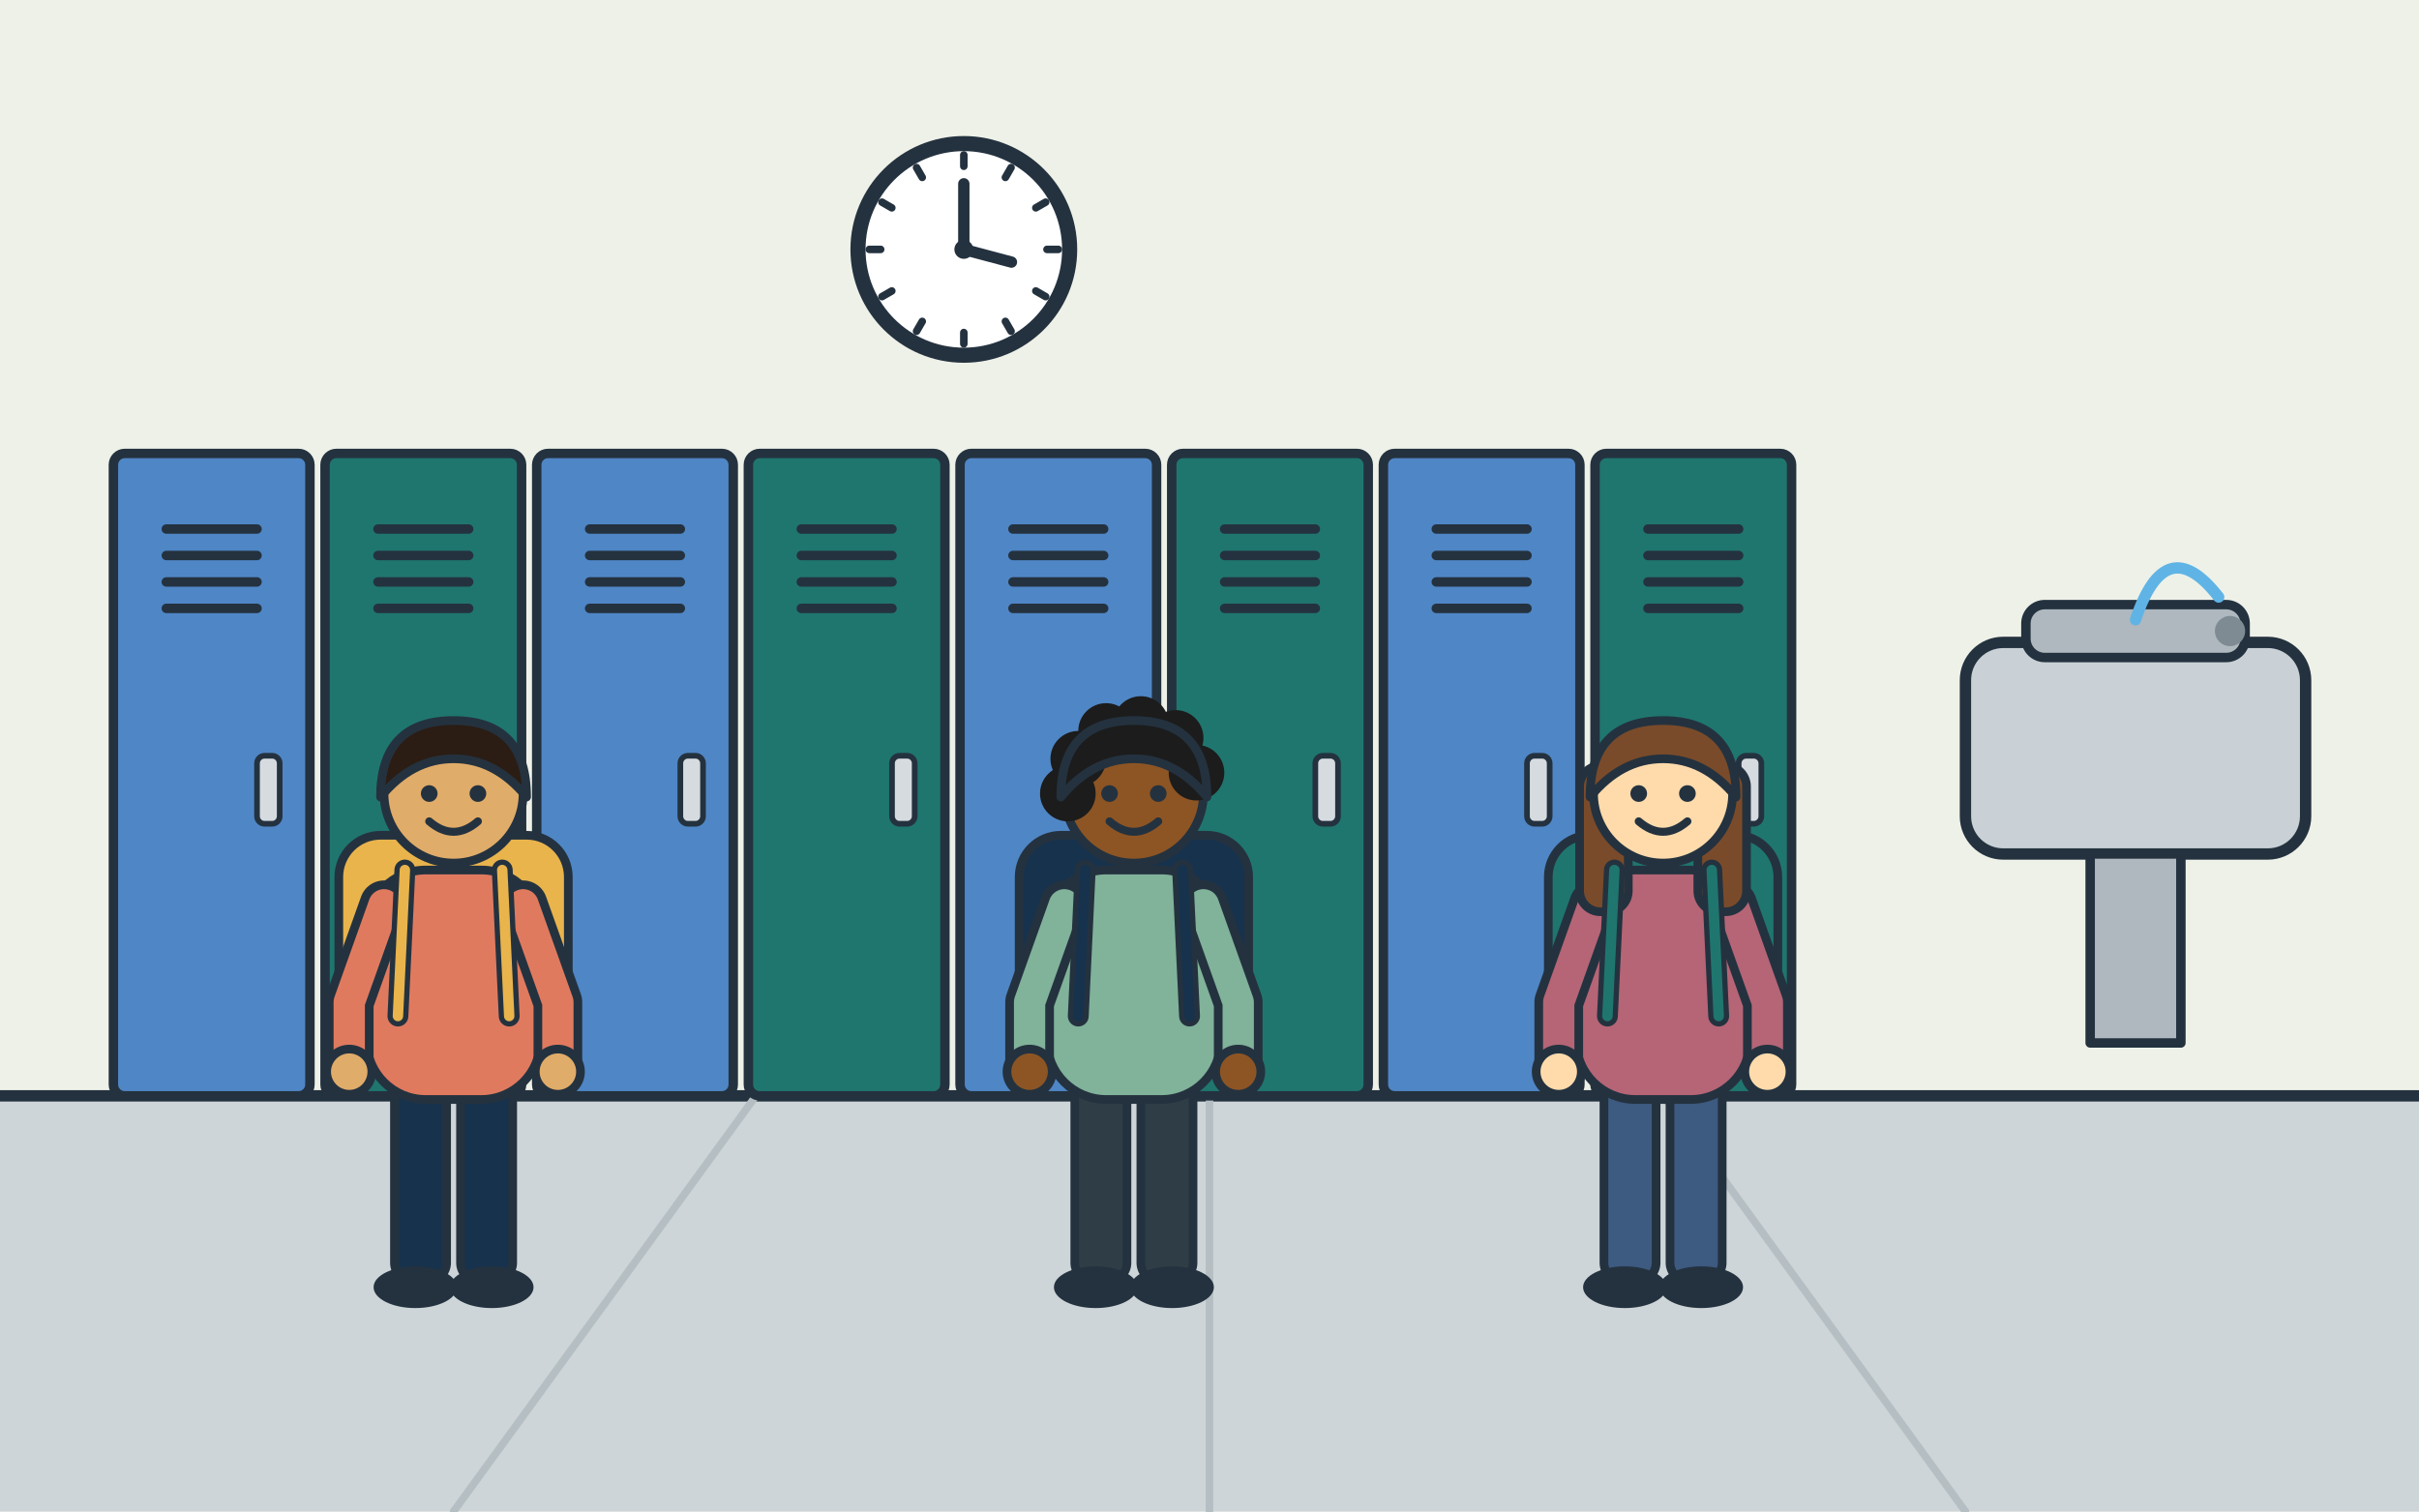
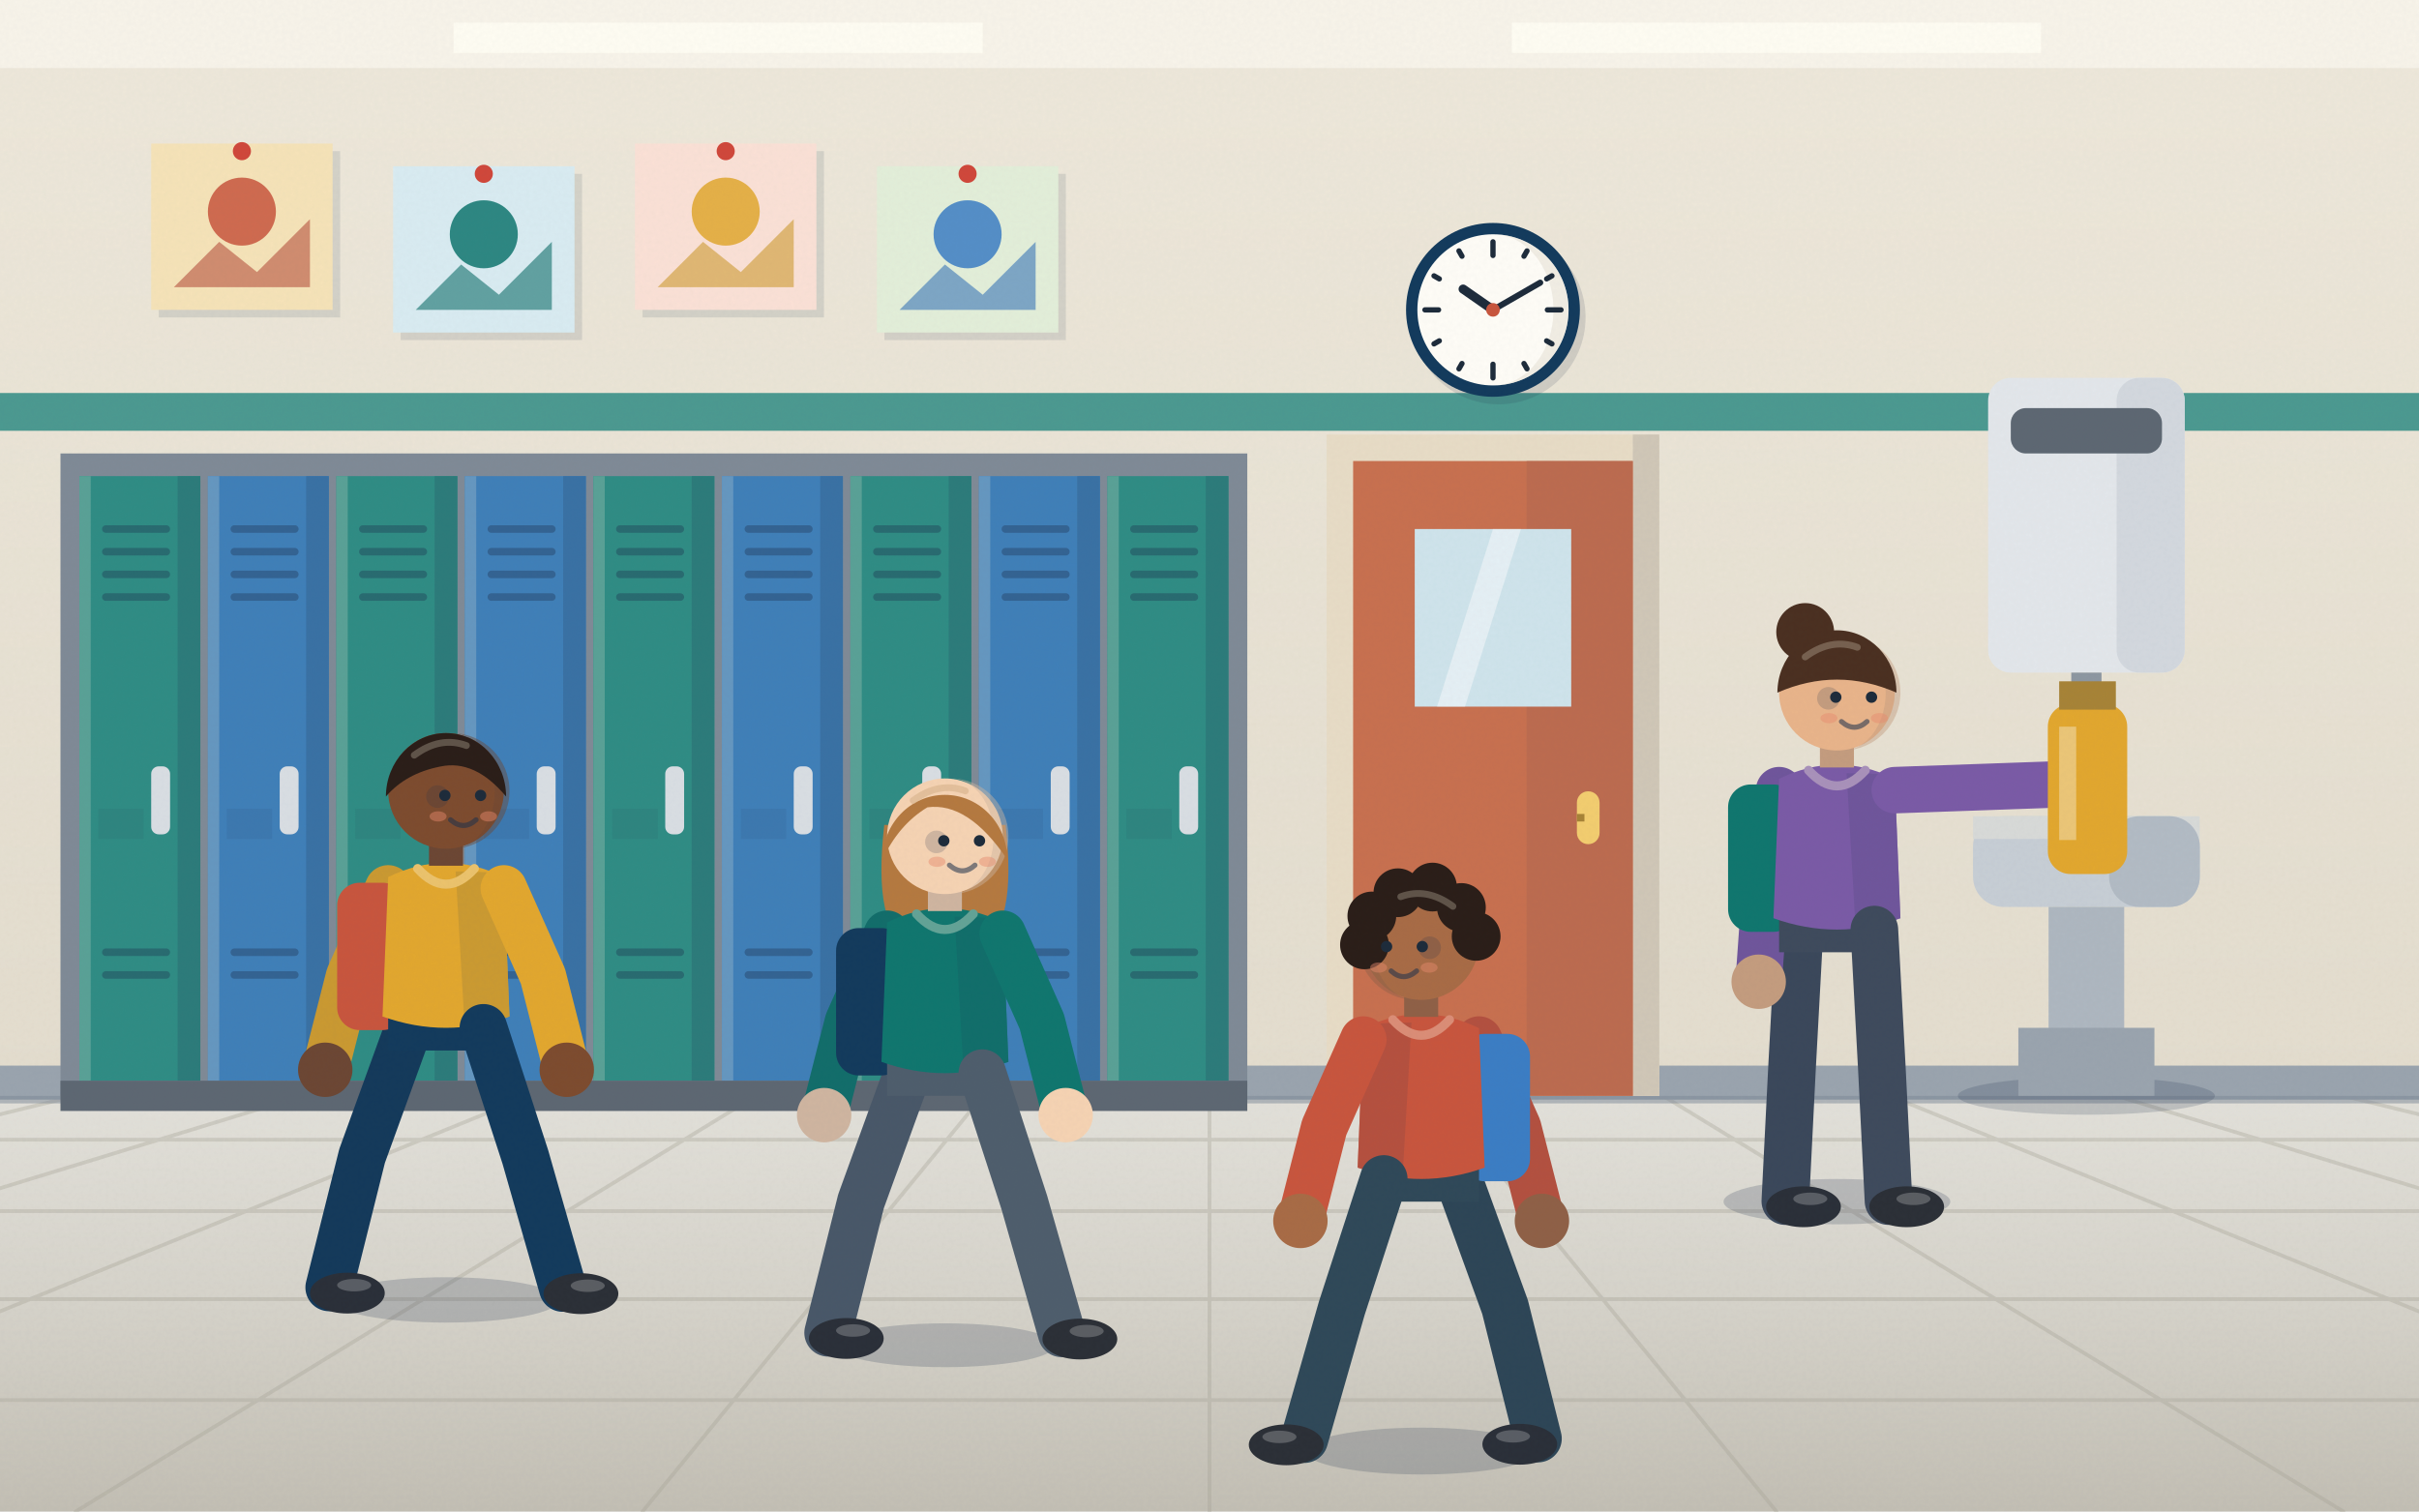
<svg xmlns="http://www.w3.org/2000/svg" viewBox="0 0 640 400" width="640" height="400" role="img">
+   <defs>
+     <filter id="grain" x="0" y="0" width="100%" height="100%">
+       <feTurbulence type="fractalNoise" baseFrequency=".9" numOctaves="2" seed="7" stitchTiles="stitch" />
+       <feColorMatrix values="0 0 0 0 .1  0 0 0 0 .12  0 0 0 0 .16  0 0 0 .55 0" />
+       <feComposite in2="SourceGraphic" operator="in" />
+     </filter>
+     <linearGradient id="lg1" x1="0" y1="0" x2="0" y2="1">
+       <stop offset="0" stop-color="#efe9db" />
+       <stop offset="1" stop-color="#e4ddce" />
+     </linearGradient>
+     <linearGradient id="lg2" x1="0" y1="0" x2="0" y2="1">
+       <stop offset="0" stop-color="#e3e1da" />
+       <stop offset="0.5" stop-color="#d6d3ca" />
+       <stop offset="1" stop-color="#c3bfb4" />
+     </linearGradient>
+   </defs>
  <g stroke-linejoin="round" stroke-linecap="round">
-     <rect x="0" y="0" width="640" height="400" fill="#eef1e8" />
-     <path d="M0,290 L640,290 L640,400 L0,400 Z" fill="#cdd5d8" />
-     <path d="M0,290 L640,290" fill="none" stroke="#24323f" stroke-width="3" />
-     <path d="M120,400 L200,290 M320,400 L320,290 M520,400 L440,290" fill="none" stroke="#b5bfc3" stroke-width="2" />
-     <rect x="30" y="120" width="52" height="170" rx="3" fill="#4f86c6" stroke="#24323f" stroke-width="2.5" />
-     <line x1="44" y1="140" x2="68" y2="140" stroke="#24323f" stroke-width="2.5" />
-     <line x1="44" y1="147" x2="68" y2="147" stroke="#24323f" stroke-width="2.5" />
-     <line x1="44" y1="154" x2="68" y2="154" stroke="#24323f" stroke-width="2.5" />
-     <line x1="44" y1="161" x2="68" y2="161" stroke="#24323f" stroke-width="2.5" />
-     <rect x="68" y="200" width="6" height="18" rx="2" fill="#d6dbe0" stroke="#24323f" stroke-width="1.5" />
-     <rect x="86" y="120" width="52" height="170" rx="3" fill="#1f766f" stroke="#24323f" stroke-width="2.5" />
-     <line x1="100" y1="140" x2="124" y2="140" stroke="#24323f" stroke-width="2.5" />
-     <line x1="100" y1="147" x2="124" y2="147" stroke="#24323f" stroke-width="2.5" />
-     <line x1="100" y1="154" x2="124" y2="154" stroke="#24323f" stroke-width="2.5" />
-     <line x1="100" y1="161" x2="124" y2="161" stroke="#24323f" stroke-width="2.5" />
-     <rect x="124" y="200" width="6" height="18" rx="2" fill="#d6dbe0" stroke="#24323f" stroke-width="1.5" />
-     <rect x="142" y="120" width="52" height="170" rx="3" fill="#4f86c6" stroke="#24323f" stroke-width="2.5" />
-     <line x1="156" y1="140" x2="180" y2="140" stroke="#24323f" stroke-width="2.5" />
-     <line x1="156" y1="147" x2="180" y2="147" stroke="#24323f" stroke-width="2.5" />
-     <line x1="156" y1="154" x2="180" y2="154" stroke="#24323f" stroke-width="2.5" />
-     <line x1="156" y1="161" x2="180" y2="161" stroke="#24323f" stroke-width="2.5" />
-     <rect x="180" y="200" width="6" height="18" rx="2" fill="#d6dbe0" stroke="#24323f" stroke-width="1.5" />
-     <rect x="198" y="120" width="52" height="170" rx="3" fill="#1f766f" stroke="#24323f" stroke-width="2.5" />
-     <line x1="212" y1="140" x2="236" y2="140" stroke="#24323f" stroke-width="2.5" />
-     <line x1="212" y1="147" x2="236" y2="147" stroke="#24323f" stroke-width="2.5" />
-     <line x1="212" y1="154" x2="236" y2="154" stroke="#24323f" stroke-width="2.5" />
-     <line x1="212" y1="161" x2="236" y2="161" stroke="#24323f" stroke-width="2.5" />
-     <rect x="236" y="200" width="6" height="18" rx="2" fill="#d6dbe0" stroke="#24323f" stroke-width="1.5" />
-     <rect x="254" y="120" width="52" height="170" rx="3" fill="#4f86c6" stroke="#24323f" stroke-width="2.5" />
-     <line x1="268" y1="140" x2="292" y2="140" stroke="#24323f" stroke-width="2.5" />
-     <line x1="268" y1="147" x2="292" y2="147" stroke="#24323f" stroke-width="2.5" />
-     <line x1="268" y1="154" x2="292" y2="154" stroke="#24323f" stroke-width="2.5" />
-     <line x1="268" y1="161" x2="292" y2="161" stroke="#24323f" stroke-width="2.5" />
-     <rect x="292" y="200" width="6" height="18" rx="2" fill="#d6dbe0" stroke="#24323f" stroke-width="1.5" />
-     <rect x="310" y="120" width="52" height="170" rx="3" fill="#1f766f" stroke="#24323f" stroke-width="2.5" />
-     <line x1="324" y1="140" x2="348" y2="140" stroke="#24323f" stroke-width="2.5" />
-     <line x1="324" y1="147" x2="348" y2="147" stroke="#24323f" stroke-width="2.5" />
-     <line x1="324" y1="154" x2="348" y2="154" stroke="#24323f" stroke-width="2.5" />
-     <line x1="324" y1="161" x2="348" y2="161" stroke="#24323f" stroke-width="2.5" />
-     <rect x="348" y="200" width="6" height="18" rx="2" fill="#d6dbe0" stroke="#24323f" stroke-width="1.5" />
-     <rect x="366" y="120" width="52" height="170" rx="3" fill="#4f86c6" stroke="#24323f" stroke-width="2.5" />
-     <line x1="380" y1="140" x2="404" y2="140" stroke="#24323f" stroke-width="2.5" />
-     <line x1="380" y1="147" x2="404" y2="147" stroke="#24323f" stroke-width="2.5" />
-     <line x1="380" y1="154" x2="404" y2="154" stroke="#24323f" stroke-width="2.5" />
-     <line x1="380" y1="161" x2="404" y2="161" stroke="#24323f" stroke-width="2.5" />
-     <rect x="404" y="200" width="6" height="18" rx="2" fill="#d6dbe0" stroke="#24323f" stroke-width="1.5" />
-     <rect x="422" y="120" width="52" height="170" rx="3" fill="#1f766f" stroke="#24323f" stroke-width="2.5" />
-     <line x1="436" y1="140" x2="460" y2="140" stroke="#24323f" stroke-width="2.5" />
-     <line x1="436" y1="147" x2="460" y2="147" stroke="#24323f" stroke-width="2.5" />
-     <line x1="436" y1="154" x2="460" y2="154" stroke="#24323f" stroke-width="2.5" />
-     <line x1="436" y1="161" x2="460" y2="161" stroke="#24323f" stroke-width="2.5" />
-     <rect x="460" y="200" width="6" height="18" rx="2" fill="#d6dbe0" stroke="#24323f" stroke-width="1.5" />
-     <circle cx="255" cy="66" r="28" fill="#ffffff" stroke="#24323f" stroke-width="4" />
-     <line x1="255.0" y1="44.0" x2="255.0" y2="41.0" stroke="#24323f" stroke-width="2" />
-     <line x1="266.0" y1="46.947" x2="267.5" y2="44.349" stroke="#24323f" stroke-width="2" />
-     <line x1="274.053" y1="55.0" x2="276.651" y2="53.5" stroke="#24323f" stroke-width="2" />
-     <line x1="277.0" y1="66.0" x2="280.0" y2="66.0" stroke="#24323f" stroke-width="2" />
-     <line x1="274.053" y1="77.0" x2="276.651" y2="78.5" stroke="#24323f" stroke-width="2" />
-     <line x1="266.0" y1="85.053" x2="267.5" y2="87.651" stroke="#24323f" stroke-width="2" />
-     <line x1="255.0" y1="88.0" x2="255.0" y2="91.0" stroke="#24323f" stroke-width="2" />
-     <line x1="244.0" y1="85.053" x2="242.5" y2="87.651" stroke="#24323f" stroke-width="2" />
-     <line x1="235.947" y1="77" x2="233.349" y2="78.5" stroke="#24323f" stroke-width="2" />
-     <line x1="233.0" y1="66.0" x2="230.0" y2="66.0" stroke="#24323f" stroke-width="2" />
-     <line x1="235.947" y1="55.0" x2="233.349" y2="53.5" stroke="#24323f" stroke-width="2" />
-     <line x1="244.0" y1="46.947" x2="242.5" y2="44.349" stroke="#24323f" stroke-width="2" />
-     <line x1="255" y1="66" x2="255" y2="48.64" stroke="#24323f" stroke-width="3" />
-     <line x1="255" y1="66" x2="267.6" y2="69.36" stroke="#24323f" stroke-width="3" />
-     <circle cx="255" cy="66" r="2.5" fill="#24323f" />
-     <rect x="520" y="170" width="90" height="56" rx="10" fill="#c9d1d6" stroke="#24323f" stroke-width="3" />
-     <rect x="536" y="160" width="58" height="14" rx="5" fill="#aeb8be" stroke="#24323f" stroke-width="2.5" />
-     <rect x="553" y="226" width="24" height="50" fill="#aeb8be" stroke="#24323f" stroke-width="2.5" />
-     <circle cx="590" cy="167" r="4" fill="#7f8b93" />
-     <path d="M565,164 q8,-24 22,-6" fill="none" stroke="#5fb4e5" stroke-width="3" />
-     <g transform="translate(120 210) scale(0.92)">
-       <rect x="-17" y="78" width="15" height="62" rx="5" fill="#17324d" stroke="#24323f" stroke-width="2.5" />
-       <rect x="2" y="78" width="15" height="62" rx="5" fill="#17324d" stroke="#24323f" stroke-width="2.5" />
-       <ellipse cx="-11" cy="142" rx="12" ry="6" fill="#24323f" />
-       <ellipse cx="11" cy="142" rx="12" ry="6" fill="#24323f" />
-       <rect x="-33" y="12" width="66" height="60" rx="12" fill="#e9b44c" stroke="#24323f" stroke-width="2.5" />
-       <rect x="-25" y="22" width="50" height="66" rx="17" fill="#e07a5f" stroke="#24323f" stroke-width="2.5" />
-       <path d="M-20,32 L-30,60 L-30,80" fill="none" stroke="#24323f" stroke-width="14" />
-       <path d="M-20,32 L-30,60 L-30,80" fill="none" stroke="#e07a5f" stroke-width="9" />
-       <circle cx="-30" cy="80" r="6.5" fill="#e0ac69" stroke="#24323f" stroke-width="2.5" />
-       <path d="M20,32 L30,60 L30,80" fill="none" stroke="#24323f" stroke-width="14" />
-       <path d="M20,32 L30,60 L30,80" fill="none" stroke="#e07a5f" stroke-width="9" />
-       <circle cx="30" cy="80" r="6.5" fill="#e0ac69" stroke="#24323f" stroke-width="2.5" />
-       <circle cx="0" cy="0" r="20" fill="#e0ac69" stroke="#24323f" stroke-width="2.5" />
-       <path d="M-21,1 Q-21,-21 0,-21 Q21,-21 21,1 Q12,-10 0,-10 Q-12,-10 -21,1 Z" fill="#2b1d14" stroke="#24323f" stroke-width="2.5" />
-       <circle cx="-7" cy="0" r="2.4" fill="#24323f" />
-       <circle cx="7" cy="0" r="2.4" fill="#24323f" />
-       <path d="M-7,8 Q0,14 7,8" fill="none" stroke="#24323f" stroke-width="2.3" />
-     </g>
-     <g transform="translate(120 210) scale(0.92)">
-       <path d="M-14,22 L-16,64 M14,22 L16,64" fill="none" stroke="#24323f" stroke-width="6" />
-       <path d="M-14,22 L-16,64 M14,22 L16,64" fill="none" stroke="#e9b44c" stroke-width="3" />
-     </g>
-     <g transform="translate(300 210) scale(0.92)">
-       <rect x="-17" y="78" width="15" height="62" rx="5" fill="#2f3e46" stroke="#24323f" stroke-width="2.5" />
-       <rect x="2" y="78" width="15" height="62" rx="5" fill="#2f3e46" stroke="#24323f" stroke-width="2.5" />
-       <ellipse cx="-11" cy="142" rx="12" ry="6" fill="#24323f" />
-       <ellipse cx="11" cy="142" rx="12" ry="6" fill="#24323f" />
-       <rect x="-33" y="12" width="66" height="60" rx="12" fill="#17324d" stroke="#24323f" stroke-width="2.5" />
-       <rect x="-25" y="22" width="50" height="66" rx="17" fill="#81b29a" stroke="#24323f" stroke-width="2.5" />
-       <path d="M-20,32 L-30,60 L-30,80" fill="none" stroke="#24323f" stroke-width="14" />
-       <path d="M-20,32 L-30,60 L-30,80" fill="none" stroke="#81b29a" stroke-width="9" />
-       <circle cx="-30" cy="80" r="6.5" fill="#8d5524" stroke="#24323f" stroke-width="2.5" />
-       <path d="M20,32 L30,60 L30,80" fill="none" stroke="#24323f" stroke-width="14" />
-       <path d="M20,32 L30,60 L30,80" fill="none" stroke="#81b29a" stroke-width="9" />
-       <circle cx="30" cy="80" r="6.5" fill="#8d5524" stroke="#24323f" stroke-width="2.5" />
-       <circle cx="0" cy="0" r="20" fill="#8d5524" stroke="#24323f" stroke-width="2.5" />
-       <circle cx="-16" cy="-10" r="8" fill="#1c1c1c" />
-       <circle cx="-8" cy="-18" r="8" fill="#1c1c1c" />
-       <circle cx="2" cy="-20" r="8" fill="#1c1c1c" />
-       <circle cx="12" cy="-16" r="8" fill="#1c1c1c" />
-       <circle cx="18" cy="-6" r="8" fill="#1c1c1c" />
-       <circle cx="-19" cy="0" r="8" fill="#1c1c1c" />
-       <path d="M-21,1 Q-21,-21 0,-21 Q21,-21 21,1 Q12,-10 0,-10 Q-12,-10 -21,1 Z" fill="#1c1c1c" stroke="#24323f" stroke-width="2.5" />
-       <circle cx="-7" cy="0" r="2.4" fill="#24323f" />
-       <circle cx="7" cy="0" r="2.4" fill="#24323f" />
-       <path d="M-7,8 Q0,14 7,8" fill="none" stroke="#24323f" stroke-width="2.3" />
-     </g>
-     <g transform="translate(300 210) scale(0.92)">
-       <path d="M-14,22 L-16,64 M14,22 L16,64" fill="none" stroke="#24323f" stroke-width="6" />
-       <path d="M-14,22 L-16,64 M14,22 L16,64" fill="none" stroke="#17324d" stroke-width="3" />
-     </g>
-     <g transform="translate(440 210) scale(0.92)">
-       <rect x="-17" y="78" width="15" height="62" rx="5" fill="#3d5a80" stroke="#24323f" stroke-width="2.5" />
-       <rect x="2" y="78" width="15" height="62" rx="5" fill="#3d5a80" stroke="#24323f" stroke-width="2.5" />
-       <ellipse cx="-11" cy="142" rx="12" ry="6" fill="#24323f" />
-       <ellipse cx="11" cy="142" rx="12" ry="6" fill="#24323f" />
-       <rect x="-33" y="12" width="66" height="60" rx="12" fill="#1f766f" stroke="#24323f" stroke-width="2.5" />
-       <rect x="-25" y="22" width="50" height="66" rx="17" fill="#b56576" stroke="#24323f" stroke-width="2.5" />
-       <path d="M-20,32 L-30,60 L-30,80" fill="none" stroke="#24323f" stroke-width="14" />
-       <path d="M-20,32 L-30,60 L-30,80" fill="none" stroke="#b56576" stroke-width="9" />
-       <circle cx="-30" cy="80" r="6.5" fill="#ffdbac" stroke="#24323f" stroke-width="2.5" />
-       <path d="M20,32 L30,60 L30,80" fill="none" stroke="#24323f" stroke-width="14" />
-       <path d="M20,32 L30,60 L30,80" fill="none" stroke="#b56576" stroke-width="9" />
-       <circle cx="30" cy="80" r="6.5" fill="#ffdbac" stroke="#24323f" stroke-width="2.5" />
-       <rect x="-24" y="-8" width="14" height="42" rx="6" fill="#7a4b2a" stroke="#24323f" stroke-width="2.5" />
-       <rect x="10" y="-8" width="14" height="42" rx="6" fill="#7a4b2a" stroke="#24323f" stroke-width="2.5" />
-       <circle cx="0" cy="0" r="20" fill="#ffdbac" stroke="#24323f" stroke-width="2.5" />
-       <path d="M-21,1 Q-21,-21 0,-21 Q21,-21 21,1 Q12,-10 0,-10 Q-12,-10 -21,1 Z" fill="#7a4b2a" stroke="#24323f" stroke-width="2.5" />
-       <circle cx="-7" cy="0" r="2.4" fill="#24323f" />
-       <circle cx="7" cy="0" r="2.4" fill="#24323f" />
-       <path d="M-7,8 Q0,14 7,8" fill="none" stroke="#24323f" stroke-width="2.3" />
-     </g>
-     <g transform="translate(440 210) scale(0.92)">
-       <path d="M-14,22 L-16,64 M14,22 L16,64" fill="none" stroke="#24323f" stroke-width="6" />
-       <path d="M-14,22 L-16,64 M14,22 L16,64" fill="none" stroke="#1f766f" stroke-width="3" />
+     <rect x="0" y="0" width="640" height="290" fill="url(#lg1)" />
+     <rect x="0" y="290" width="640" height="110" fill="url(#lg2)" />
+     <path d="M0 301.6H640M0 320.5H640M0 343.8H640M0 370.5H640M-340 290L-1330 400M-280 290L-1180 400M-220 290L-1030 400M-160 290L-880 400M-100 290L-730 400M-40 290L-580 400M20 290L-430 400M80 290L-280 400M140 290L-130 400M200 290L20 400M260 290L170 400M320 290L320 400M380 290L470 400M440 290L620 400M500 290L770 400M560 290L920 400M620 290L1070 400M680 290L1220 400M740 290L1370 400M800 290L1520 400M860 290L1670 400M920 290L1820 400M980 290L1970 400" fill="none" stroke="#a6a296" stroke-width="1" stroke-linecap="round" stroke-linejoin="round" opacity=".35" />
+     <rect x="0" y="282" width="640" height="9" fill="#9aa4ae" />
+     <rect x="0" y="290" width="640" height="2" fill="#7b8795" opacity=".5" />
+     <rect x="0" y="0" width="640" height="18" fill="#f8f4ea" />
+     <rect x="120" y="6" width="140" height="8" fill="#fffdf3" />
+     <rect x="400" y="6" width="140" height="8" fill="#fffdf3" />
+     <rect x="0" y="104" width="640" height="10" fill="#2f8c84" opacity=".85" />
+     <g>
+       <rect x="42" y="40" width="48" height="44" fill="#1c2f4a" opacity=".12" />
+       <rect x="40" y="38" width="48" height="44" fill="#f6e3b8" />
+       <circle cx="64" cy="56" r="9" fill="#c8553d" opacity=".85" />
+       <path d="M46 76 l12 -12 l10 8 l14 -14 v18Z" fill="#b7513e" opacity=".6" />
+       <circle cx="64" cy="40" r="2.4" fill="#d0473a" />
+     </g>
+     <g>
+       <rect x="106" y="46" width="48" height="44" fill="#1c2f4a" opacity=".12" />
+       <rect x="104" y="44" width="48" height="44" fill="#d9ecf2" />
+       <circle cx="128" cy="62" r="9" fill="#0f766e" opacity=".85" />
+       <path d="M110 82 l12 -12 l10 8 l14 -14 v18Z" fill="#106f6a" opacity=".6" />
+       <circle cx="128" cy="46" r="2.4" fill="#d0473a" />
+     </g>
+     <g>
+       <rect x="170" y="40" width="48" height="44" fill="#1c2f4a" opacity=".12" />
+       <rect x="168" y="38" width="48" height="44" fill="#fbe1d6" />
+       <circle cx="192" cy="56" r="9" fill="#e2a72e" opacity=".85" />
+       <path d="M174 76 l12 -12 l10 8 l14 -14 v18Z" fill="#ce9b31" opacity=".6" />
+       <circle cx="192" cy="40" r="2.4" fill="#d0473a" />
+     </g>
+     <g>
+       <rect x="234" y="46" width="48" height="44" fill="#1c2f4a" opacity=".12" />
+       <rect x="232" y="44" width="48" height="44" fill="#e3efd9" />
+       <circle cx="256" cy="62" r="9" fill="#3b7dc4" opacity=".85" />
+       <path d="M238 82 l12 -12 l10 8 l14 -14 v18Z" fill="#3875b8" opacity=".6" />
+       <circle cx="256" cy="46" r="2.4" fill="#d0473a" />
+     </g>
+     <rect x="16" y="120" width="314" height="170" fill="#7f8a96" />
+     <rect x="21" y="126" width="32" height="160" fill="#2f8c84" />
+     <rect x="47" y="126" width="6" height="160" fill="#2c7b7a" />
+     <rect x="21" y="126" width="3" height="160" fill="#59a196" />
+     <path d="M28 140h16M28 146h16M28 152h16M28 158h16M28 252h16M28 258h16" fill="none" stroke="#286b70" stroke-width="2" stroke-linecap="round" stroke-linejoin="round" />
+     <rect x="40" y="202.8" width="5" height="18" fill="#d9dee3" rx="2" />
+     <rect x="26" y="214" width="12" height="8" fill="#2d817d" opacity=".7" />
+     <rect x="55" y="126" width="32" height="160" fill="#3f7fb8" />
+     <rect x="81" y="126" width="6" height="160" fill="#3971a4" />
+     <rect x="55" y="126" width="3" height="160" fill="#6597c0" />
+     <path d="M62 140h16M62 146h16M62 152h16M62 158h16M62 252h16M62 258h16" fill="none" stroke="#336392" stroke-width="2" stroke-linecap="round" stroke-linejoin="round" />
+     <rect x="74" y="202.8" width="5" height="18" fill="#d9dee3" rx="2" />
+     <rect x="60" y="214" width="12" height="8" fill="#3b75ab" opacity=".7" />
+     <rect x="89" y="126" width="32" height="160" fill="#2f8c84" />
+     <rect x="115" y="126" width="6" height="160" fill="#2c7b7a" />
+     <rect x="89" y="126" width="3" height="160" fill="#59a196" />
+     <path d="M96 140h16M96 146h16M96 152h16M96 158h16M96 252h16M96 258h16" fill="none" stroke="#286b70" stroke-width="2" stroke-linecap="round" stroke-linejoin="round" />
+     <rect x="108" y="202.8" width="5" height="18" fill="#d9dee3" rx="2" />
+     <rect x="94" y="214" width="12" height="8" fill="#2d817d" opacity=".7" />
+     <rect x="123" y="126" width="32" height="160" fill="#3f7fb8" />
+     <rect x="149" y="126" width="6" height="160" fill="#3971a4" />
+     <rect x="123" y="126" width="3" height="160" fill="#6597c0" />
+     <path d="M130 140h16M130 146h16M130 152h16M130 158h16M130 252h16M130 258h16" fill="none" stroke="#336392" stroke-width="2" stroke-linecap="round" stroke-linejoin="round" />
+     <rect x="142" y="202.8" width="5" height="18" fill="#d9dee3" rx="2" />
+     <rect x="128" y="214" width="12" height="8" fill="#3b75ab" opacity=".7" />
+     <rect x="157" y="126" width="32" height="160" fill="#2f8c84" />
+     <rect x="183" y="126" width="6" height="160" fill="#2c7b7a" />
+     <rect x="157" y="126" width="3" height="160" fill="#59a196" />
+     <path d="M164 140h16M164 146h16M164 152h16M164 158h16M164 252h16M164 258h16" fill="none" stroke="#286b70" stroke-width="2" stroke-linecap="round" stroke-linejoin="round" />
+     <rect x="176" y="202.8" width="5" height="18" fill="#d9dee3" rx="2" />
+     <rect x="162" y="214" width="12" height="8" fill="#2d817d" opacity=".7" />
+     <rect x="191" y="126" width="32" height="160" fill="#3f7fb8" />
+     <rect x="217" y="126" width="6" height="160" fill="#3971a4" />
+     <rect x="191" y="126" width="3" height="160" fill="#6597c0" />
+     <path d="M198 140h16M198 146h16M198 152h16M198 158h16M198 252h16M198 258h16" fill="none" stroke="#336392" stroke-width="2" stroke-linecap="round" stroke-linejoin="round" />
+     <rect x="210" y="202.8" width="5" height="18" fill="#d9dee3" rx="2" />
+     <rect x="196" y="214" width="12" height="8" fill="#3b75ab" opacity=".7" />
+     <rect x="225" y="126" width="32" height="160" fill="#2f8c84" />
+     <rect x="251" y="126" width="6" height="160" fill="#2c7b7a" />
+     <rect x="225" y="126" width="3" height="160" fill="#59a196" />
+     <path d="M232 140h16M232 146h16M232 152h16M232 158h16M232 252h16M232 258h16" fill="none" stroke="#286b70" stroke-width="2" stroke-linecap="round" stroke-linejoin="round" />
+     <rect x="244" y="202.8" width="5" height="18" fill="#d9dee3" rx="2" />
+     <rect x="230" y="214" width="12" height="8" fill="#2d817d" opacity=".7" />
+     <rect x="259" y="126" width="32" height="160" fill="#3f7fb8" />
+     <rect x="285" y="126" width="6" height="160" fill="#3971a4" />
+     <rect x="259" y="126" width="3" height="160" fill="#6597c0" />
+     <path d="M266 140h16M266 146h16M266 152h16M266 158h16M266 252h16M266 258h16" fill="none" stroke="#336392" stroke-width="2" stroke-linecap="round" stroke-linejoin="round" />
+     <rect x="278" y="202.8" width="5" height="18" fill="#d9dee3" rx="2" />
+     <rect x="264" y="214" width="12" height="8" fill="#3b75ab" opacity=".7" />
+     <rect x="293" y="126" width="32" height="160" fill="#2f8c84" />
+     <rect x="319" y="126" width="6" height="160" fill="#2c7b7a" />
+     <rect x="293" y="126" width="3" height="160" fill="#59a196" />
+     <path d="M300 140h16M300 146h16M300 152h16M300 158h16M300 252h16M300 258h16" fill="none" stroke="#286b70" stroke-width="2" stroke-linecap="round" stroke-linejoin="round" />
+     <rect x="312" y="202.8" width="5" height="18" fill="#d9dee3" rx="2" />
+     <rect x="298" y="214" width="12" height="8" fill="#2d817d" opacity=".7" />
+     <rect x="16" y="286" width="314" height="8" fill="#5d6772" />
+     <g>
+       <rect x="351" y="115" width="88" height="175" fill="#e8dcc6" />
+       <rect x="432" y="115" width="7" height="175" fill="#d0c7b7" />
+       <rect x="358" y="122" width="74" height="168" fill="#c8704f" />
+       <rect x="403.9" y="122" width="28.1" height="168" fill="#b76a4f" opacity=".7" />
+       <rect x="374.3" y="140" width="41.4" height="47.0" fill="#cfe4ec" />
+       <polygon points="380.2,187.0 395,140 402.4,140 387.6,187.0" fill="#ffffff" opacity=".45" />
+       <rect x="417.2" y="209.4" width="6" height="14" fill="#f3cd6f" rx="3" />
+       <rect x="417.2" y="215.4" width="2" height="2" fill="#a78336" />
+     </g>
+     <g>
+       <circle cx="396.5" cy="84" r="23" fill="#1c2f4a" opacity=".14" />
+       <circle cx="395" cy="82" r="23" fill="#123a5c" />
+       <circle cx="395" cy="82" r="20" fill="#fffdf7" />
+       <path d="M395 62 A20 20 0 0 1 395 102 A16 20 0 0 0 395 62Z" fill="#e7e2d6" opacity=".55" />
+       <path d="M395 67.6L395 64M403.2 67.8L404 66.4M409.2 73.8L410.6 73M409.4 82L413 82M409.2 90.2L410.6 91M403.2 96.2L404 97.6M395 96.4L395 100M386.8 96.2L386 97.6M380.8 90.2L379.4 91.0M380.6 82L377 82M380.8 73.8L379.4 73M386.8 67.8L386 66.4" fill="none" stroke="#1d2b3a" stroke-width="1.4" stroke-linecap="round" stroke-linejoin="round" />
+       <path d="M395 82L387.1 76.5" stroke="#1d2b3a" stroke-width="2.4" stroke-linecap="round" fill="none" />
+       <path d="M395 82L407.5 74.8" stroke="#1d2b3a" stroke-width="1.6" stroke-linecap="round" fill="none" />
+       <circle cx="395" cy="82" r="1.8" fill="#c8553d" />
+     </g>
+     <ellipse cx="552" cy="290" rx="34" ry="5" fill="#1c2f4a" opacity="0.18" />
+     <rect x="526" y="100" width="52" height="78" fill="#e3e7eb" rx="6" />
+     <rect x="560" y="100" width="18" height="78" fill="#d3d8de" rx="6" />
+     <rect x="532" y="108" width="40" height="12" fill="#5d6772" rx="4" />
+     <rect x="548" y="178" width="8" height="4" fill="#8d97a1" />
+     <rect x="522" y="216" width="60" height="24" fill="#c7ced5" rx="8" />
+     <rect x="522" y="216" width="60" height="6" fill="#d8dad8" />
+     <rect x="558" y="216" width="24" height="24" fill="#b2bbc4" rx="8" />
+     <rect x="542" y="240" width="20" height="34" fill="#aeb7c0" />
+     <rect x="534" y="272" width="36" height="18" fill="#9aa4ae" />
+     <ellipse cx="486" cy="318" rx="30" ry="6" fill="#1c2f4a" opacity="0.2" />
+     <g transform="translate(486 318) scale(1.5) translate(0 0)">
+       <circle cx="-5.6" cy="-100.5" r="5.1" fill="#4a2f20" />
+       <path d="M-6.6 -48L-7.9 -24.0L-9.1 -0.1" fill="none" stroke="#3a475a" stroke-width="8.4" stroke-linecap="round" stroke-linejoin="round" />
+       <ellipse cx="-5.9" cy="0.9" rx="6.6" ry="3.6" fill="#2a2f38" />
+       <ellipse cx="-4.7" cy="-0.5" rx="3" ry="1.1" fill="#ffffff" opacity=".22" />
+       <path d="M-10.2 -72.6L-12.6 -55.8L-13.8 -38.8" fill="none" stroke="#6f559b" stroke-width="8.2" stroke-linecap="round" stroke-linejoin="round" />
+       <circle cx="-13.8" cy="-38.8" r="4.8" fill="#c49c7e" />
+       <rect x="-19.2" y="-73.6" width="12" height="26" fill="#0f766e" rx="4" />
+       <rect x="-10.2" y="-54" width="20.5" height="10" fill="#3e4a5c" />
+       <path d="M-10.2 -74.6 Q0 -79.6 10.2 -74.6 L11.2 -50 Q0 -46 -11.2 -50Z" fill="#7a5aa6" />
+       <path d="M1.7 -75.6 Q10.2 -75.6 10.2 -74.6 L11.2 -50 Q5.0 -48 3.3 -48Z" fill="#6b5397" opacity=".7" />
+       <path d="M-5.0 -76.1 Q0 -70.6 5.0 -76.1" fill="none" stroke="#a991ba" stroke-width="1.6" />
+       <rect x="-3" y="-82.6" width="6" height="6" fill="#c49c7e" />
+       <circle cx="0" cy="-89.8" r="10.2" fill="#e9b48a" />
+       <path d="M1.0 -100 A10.2 10.2 0 0 1 1.0 -79.6 A7.6 10.2 0 0 0 1.0 -100Z" fill="#c49c7e" opacity=".45" />
+       <circle cx="-1.5" cy="-88.8" r="2.0" fill="#c49c7e" />
+       <path d="M-10.5 -89.8 A10.5 11.0 0 0 1 10.5 -89.8 Q0 -94.4 -10.5 -89.8Z" fill="#4a2f20" />
+       <path d="M-5.6 -96.1 Q-1.0 -99.5 3.6 -97.8" fill="none" stroke="#9b8976" stroke-width="1.2" opacity=".55" />
+       <circle cx="-0.2" cy="-89.0" r="1.0" fill="#1d2b3a" />
+       <circle cx="6.1" cy="-89.0" r="1.0" fill="#1d2b3a" />
+       <ellipse cx="-1.4" cy="-85.3" rx="1.5" ry="0.9" fill="#e98a6c" opacity=".45" />
+       <ellipse cx="7.5" cy="-85.3" rx="1.5" ry="0.9" fill="#e98a6c" opacity=".45" />
+       <path d="M0.8 -84.7 Q3.1 -82.7 5.3 -84.7" fill="none" stroke="#786b67" stroke-width="0.9" stroke-linecap="round" stroke-linejoin="round" />
+       <path d="M6.6 -48L7.9 -24.0L9.1 -0.1" fill="none" stroke="#3e4a5c" stroke-width="8.4" stroke-linecap="round" stroke-linejoin="round" />
+       <ellipse cx="12.3" cy="0.9" rx="6.6" ry="3.6" fill="#2b2f36" />
+       <ellipse cx="13.5" cy="-0.5" rx="3" ry="1.1" fill="#ffffff" opacity=".22" />
+       <path d="M10.2 -72.6L27.2 -73.2L44.2 -73.8" fill="none" stroke="#7a5aa6" stroke-width="8.2" stroke-linecap="round" stroke-linejoin="round" />
+       <circle cx="44.2" cy="-73.8" r="4.8" fill="#e9b48a" />
+       <g transform="translate(44.2 -73.8)">
+         <g transform="translate(0 0)">
+           <rect x="-7" y="-14" width="14" height="30" fill="#e2a72e" rx="4" />
+           <rect x="-5" y="-18" width="10" height="5" fill="#a78336" />
+           <rect x="-5" y="-10" width="3" height="20" fill="#ffffff" opacity=".35" />
+         </g>
+       </g>
+     </g>
+     <ellipse cx="118" cy="344" rx="30" ry="6" fill="#1c2f4a" opacity="0.2" />
+     <g transform="translate(118 344) scale(1.5) translate(0 0)">
+       <path d="M-6.6 -48L-14.8 -25.4L-20.6 -2.2" fill="none" stroke="#13395a" stroke-width="8.4" stroke-linecap="round" stroke-linejoin="round" />
+       <ellipse cx="-17.4" cy="-1.2" rx="6.6" ry="3.6" fill="#2a2f38" />
+       <ellipse cx="-16.2" cy="-2.6" rx="3" ry="1.1" fill="#ffffff" opacity=".22" />
+       <path d="M-10.2 -72.6L-17.1 -57.1L-21.3 -40.6" fill="none" stroke="#ca9931" stroke-width="8.2" stroke-linecap="round" stroke-linejoin="round" />
+       <circle cx="-21.3" cy="-40.6" r="4.8" fill="#6c4633" />
+       <rect x="-19.2" y="-73.6" width="12" height="26" fill="#c8553d" rx="4" />
+       <rect x="-10.2" y="-54" width="20.5" height="10" fill="#123a5c" />
+       <path d="M-10.2 -74.6 Q0 -79.6 10.2 -74.6 L11.2 -50 Q0 -46 -11.2 -50Z" fill="#e2a72e" />
+       <path d="M1.7 -75.6 Q10.2 -75.6 10.2 -74.6 L11.2 -50 Q5.0 -48 3.3 -48Z" fill="#c29432" opacity=".7" />
+       <path d="M-5.0 -76.1 Q0 -70.6 5.0 -76.1" fill="none" stroke="#ecc36c" stroke-width="1.6" />
+       <rect x="-3" y="-82.6" width="6" height="6" fill="#6c4633" />
+       <circle cx="0" cy="-89.8" r="10.2" fill="#7d4b2e" />
+       <path d="M1.0 -100 A10.2 10.2 0 0 1 1.0 -79.6 A7.6 10.2 0 0 0 1.0 -100Z" fill="#6c4633" opacity=".45" />
+       <circle cx="-1.5" cy="-88.8" r="2.0" fill="#6c4633" />
+       <path d="M-10.6 -88.8 A10.6 11.2 0 0 1 10.6 -88.8 Q5.1 -95.4 -1.0 -94.1 Q-7.1 -92.9 -10.6 -88.8Z" fill="#2a1d17" />
+       <path d="M-5.6 -96.1 Q-1.0 -99.5 3.6 -97.8" fill="none" stroke="#8a7f71" stroke-width="1.2" opacity=".55" />
+       <circle cx="-0.2" cy="-89.0" r="1.0" fill="#1d2b3a" />
+       <circle cx="6.1" cy="-89.0" r="1.0" fill="#1d2b3a" />
+       <ellipse cx="-1.4" cy="-85.3" rx="1.5" ry="0.9" fill="#e98a6c" opacity=".45" />
+       <ellipse cx="7.5" cy="-85.3" rx="1.5" ry="0.9" fill="#e98a6c" opacity=".45" />
+       <path d="M0.8 -84.7 Q3.1 -82.7 5.3 -84.7" fill="none" stroke="#483c3d" stroke-width="0.9" stroke-linecap="round" stroke-linejoin="round" />
+       <path d="M6.6 -48L14.0 -25.2L20.6 -2.1" fill="none" stroke="#123a5c" stroke-width="8.4" stroke-linecap="round" stroke-linejoin="round" />
+       <ellipse cx="23.8" cy="-1.1" rx="6.6" ry="3.6" fill="#2b2f36" />
+       <ellipse cx="25.0" cy="-2.5" rx="3" ry="1.1" fill="#ffffff" opacity=".22" />
+       <path d="M10.2 -72.6L17.1 -57.1L21.3 -40.6" fill="none" stroke="#e2a72e" stroke-width="8.2" stroke-linecap="round" stroke-linejoin="round" />
+       <circle cx="21.3" cy="-40.6" r="4.8" fill="#7d4b2e" />
+     </g>
+     <ellipse cx="250" cy="356" rx="29.2" ry="5.8" fill="#1c2f4a" opacity="0.2" />
+     <g transform="translate(250 356) scale(1.5) translate(0 0)">
+       <path d="M-10.7 -91.8 Q-12.8 -73.5 -6.1 -70.4 L6.1 -70.4 Q12.8 -73.5 10.7 -91.8Z" fill="#b5793f" />
+       <path d="M-6.6 -48L-14.8 -25.4L-20.6 -2.2" fill="none" stroke="#485768" stroke-width="8.4" stroke-linecap="round" stroke-linejoin="round" />
+       <ellipse cx="-17.4" cy="-1.2" rx="6.6" ry="3.6" fill="#2a2f38" />
+       <ellipse cx="-16.2" cy="-2.6" rx="3" ry="1.1" fill="#ffffff" opacity=".22" />
+       <path d="M-10.2 -72.6L-17.1 -57.1L-21.3 -40.6" fill="none" stroke="#116d6a" stroke-width="8.2" stroke-linecap="round" stroke-linejoin="round" />
+       <circle cx="-21.3" cy="-40.6" r="4.8" fill="#cfb5a0" />
+       <rect x="-19.2" y="-73.6" width="12" height="26" fill="#123a5c" rx="4" />
+       <rect x="-10.2" y="-54" width="20.5" height="10" fill="#4e5d6c" />
+       <path d="M-10.2 -74.6 Q0 -79.6 10.2 -74.6 L11.2 -50 Q0 -46 -11.2 -50Z" fill="#0f766e" />
+       <path d="M1.7 -75.6 Q10.2 -75.6 10.2 -74.6 L11.2 -50 Q5.0 -48 3.3 -48Z" fill="#116b68" opacity=".7" />
+       <path d="M-5.0 -76.1 Q0 -70.6 5.0 -76.1" fill="none" stroke="#63a396" stroke-width="1.6" />
+       <rect x="-3" y="-82.6" width="6" height="6" fill="#cfb5a0" />
+       <circle cx="0" cy="-89.8" r="10.2" fill="#f6d3b3" />
+       <path d="M1.0 -100 A10.2 10.2 0 0 1 1.0 -79.6 A7.6 10.2 0 0 0 1.0 -100Z" fill="#cfb5a0" opacity=".45" />
+       <circle cx="-1.5" cy="-88.8" r="2.0" fill="#cfb5a0" />
+       <path d="M-11.0 -85.7 A11.0 11.4 0 0 1 11.0 -85.7 Q4.1 -95.9 -3.1 -94.9 Q-8.2 -91.8 -11.0 -85.7Z" fill="#b5793f" />
+       <path d="M-5.6 -96.1 Q-1.0 -99.5 3.6 -97.8" fill="none" stroke="#d6b187" stroke-width="1.2" opacity=".55" />
+       <circle cx="-0.2" cy="-89.0" r="1.0" fill="#1d2b3a" />
+       <circle cx="6.1" cy="-89.0" r="1.0" fill="#1d2b3a" />
+       <ellipse cx="-1.4" cy="-85.3" rx="1.5" ry="0.9" fill="#e98a6c" opacity=".45" />
+       <ellipse cx="7.5" cy="-85.3" rx="1.5" ry="0.9" fill="#e98a6c" opacity=".45" />
+       <path d="M0.8 -84.7 Q3.1 -82.7 5.3 -84.7" fill="none" stroke="#7e7979" stroke-width="0.9" stroke-linecap="round" stroke-linejoin="round" />
+       <path d="M6.6 -48L14.0 -25.2L20.6 -2.1" fill="none" stroke="#4e5d6c" stroke-width="8.4" stroke-linecap="round" stroke-linejoin="round" />
+       <ellipse cx="23.8" cy="-1.1" rx="6.6" ry="3.6" fill="#2b2f36" />
+       <ellipse cx="25.0" cy="-2.5" rx="3" ry="1.1" fill="#ffffff" opacity=".22" />
+       <path d="M10.2 -72.6L17.1 -57.1L21.3 -40.6" fill="none" stroke="#0f766e" stroke-width="8.2" stroke-linecap="round" stroke-linejoin="round" />
+       <circle cx="21.3" cy="-40.6" r="4.8" fill="#f6d3b3" />
+     </g>
+     <ellipse cx="376" cy="384" rx="30.8" ry="6.2" fill="#1c2f4a" opacity="0.2" />
+     <g transform="translate(376 384) scale(1.5) scale(-1 1) translate(0 0)">
+       <path d="M-6.6 -48L-14.8 -25.4L-20.6 -2.2" fill="none" stroke="#2d4556" stroke-width="8.4" stroke-linecap="round" stroke-linejoin="round" />
+       <ellipse cx="-17.4" cy="-1.2" rx="6.6" ry="3.6" fill="#2a2f38" />
+       <ellipse cx="-16.2" cy="-2.6" rx="3" ry="1.1" fill="#ffffff" opacity=".22" />
+       <path d="M-10.2 -72.6L-17.1 -57.1L-21.3 -40.6" fill="none" stroke="#b3503f" stroke-width="8.2" stroke-linecap="round" stroke-linejoin="round" />
+       <circle cx="-21.3" cy="-40.6" r="4.8" fill="#8f6046" />
+       <rect x="-19.2" y="-73.6" width="12" height="26" fill="#3b7dc4" rx="4" />
+       <rect x="-10.2" y="-54" width="20.5" height="10" fill="#2f4858" />
+       <path d="M-10.2 -74.6 Q0 -79.6 10.2 -74.6 L11.2 -50 Q0 -46 -11.2 -50Z" fill="#c8553d" />
+       <path d="M1.7 -75.6 Q10.2 -75.6 10.2 -74.6 L11.2 -50 Q5.0 -48 3.3 -48Z" fill="#ac4f3f" opacity=".7" />
+       <path d="M-5.0 -76.1 Q0 -70.6 5.0 -76.1" fill="none" stroke="#db8d76" stroke-width="1.6" />
+       <rect x="-3" y="-82.6" width="6" height="6" fill="#8f6046" />
+       <circle cx="0" cy="-89.8" r="10.2" fill="#a86b45" />
+       <path d="M1.0 -100 A10.2 10.2 0 0 1 1.0 -79.6 A7.6 10.2 0 0 0 1.0 -100Z" fill="#8f6046" opacity=".45" />
+       <circle cx="-1.5" cy="-88.8" r="2.0" fill="#8f6046" />
+       <circle cx="-7.1" cy="-95.9" r="4.3" fill="#2a1d17" />
+       <circle cx="-2.0" cy="-99.5" r="4.3" fill="#2a1d17" />
+       <circle cx="4.1" cy="-98.5" r="4.3" fill="#2a1d17" />
+       <circle cx="8.7" cy="-94.4" r="4.3" fill="#2a1d17" />
+       <circle cx="-9.7" cy="-90.8" r="4.3" fill="#2a1d17" />
+       <circle cx="10.0" cy="-89.3" r="4.3" fill="#2a1d17" />
+       <path d="M-5.6 -96.1 Q-1.0 -99.5 3.6 -97.8" fill="none" stroke="#8a7f71" stroke-width="1.2" opacity=".55" />
+       <circle cx="-0.2" cy="-89.0" r="1.0" fill="#1d2b3a" />
+       <circle cx="6.1" cy="-89.0" r="1.0" fill="#1d2b3a" />
+       <ellipse cx="-1.4" cy="-85.3" rx="1.5" ry="0.9" fill="#e98a6c" opacity=".45" />
+       <ellipse cx="7.5" cy="-85.3" rx="1.5" ry="0.9" fill="#e98a6c" opacity=".45" />
+       <path d="M0.8 -84.7 Q3.1 -82.7 5.3 -84.7" fill="none" stroke="#5b4a48" stroke-width="0.9" stroke-linecap="round" stroke-linejoin="round" />
+       <path d="M6.6 -48L14.0 -25.2L20.6 -2.1" fill="none" stroke="#2f4858" stroke-width="8.4" stroke-linecap="round" stroke-linejoin="round" />
+       <ellipse cx="23.8" cy="-1.1" rx="6.6" ry="3.6" fill="#2b2f36" />
+       <ellipse cx="25.0" cy="-2.5" rx="3" ry="1.1" fill="#ffffff" opacity=".22" />
+       <path d="M10.2 -72.6L17.1 -57.1L21.3 -40.6" fill="none" stroke="#c8553d" stroke-width="8.2" stroke-linecap="round" stroke-linejoin="round" />
+       <circle cx="21.3" cy="-40.6" r="4.8" fill="#a86b45" />
    </g>
  </g>
+   <rect width="640" height="400" filter="url(#grain)" opacity=".07" />
</svg>
